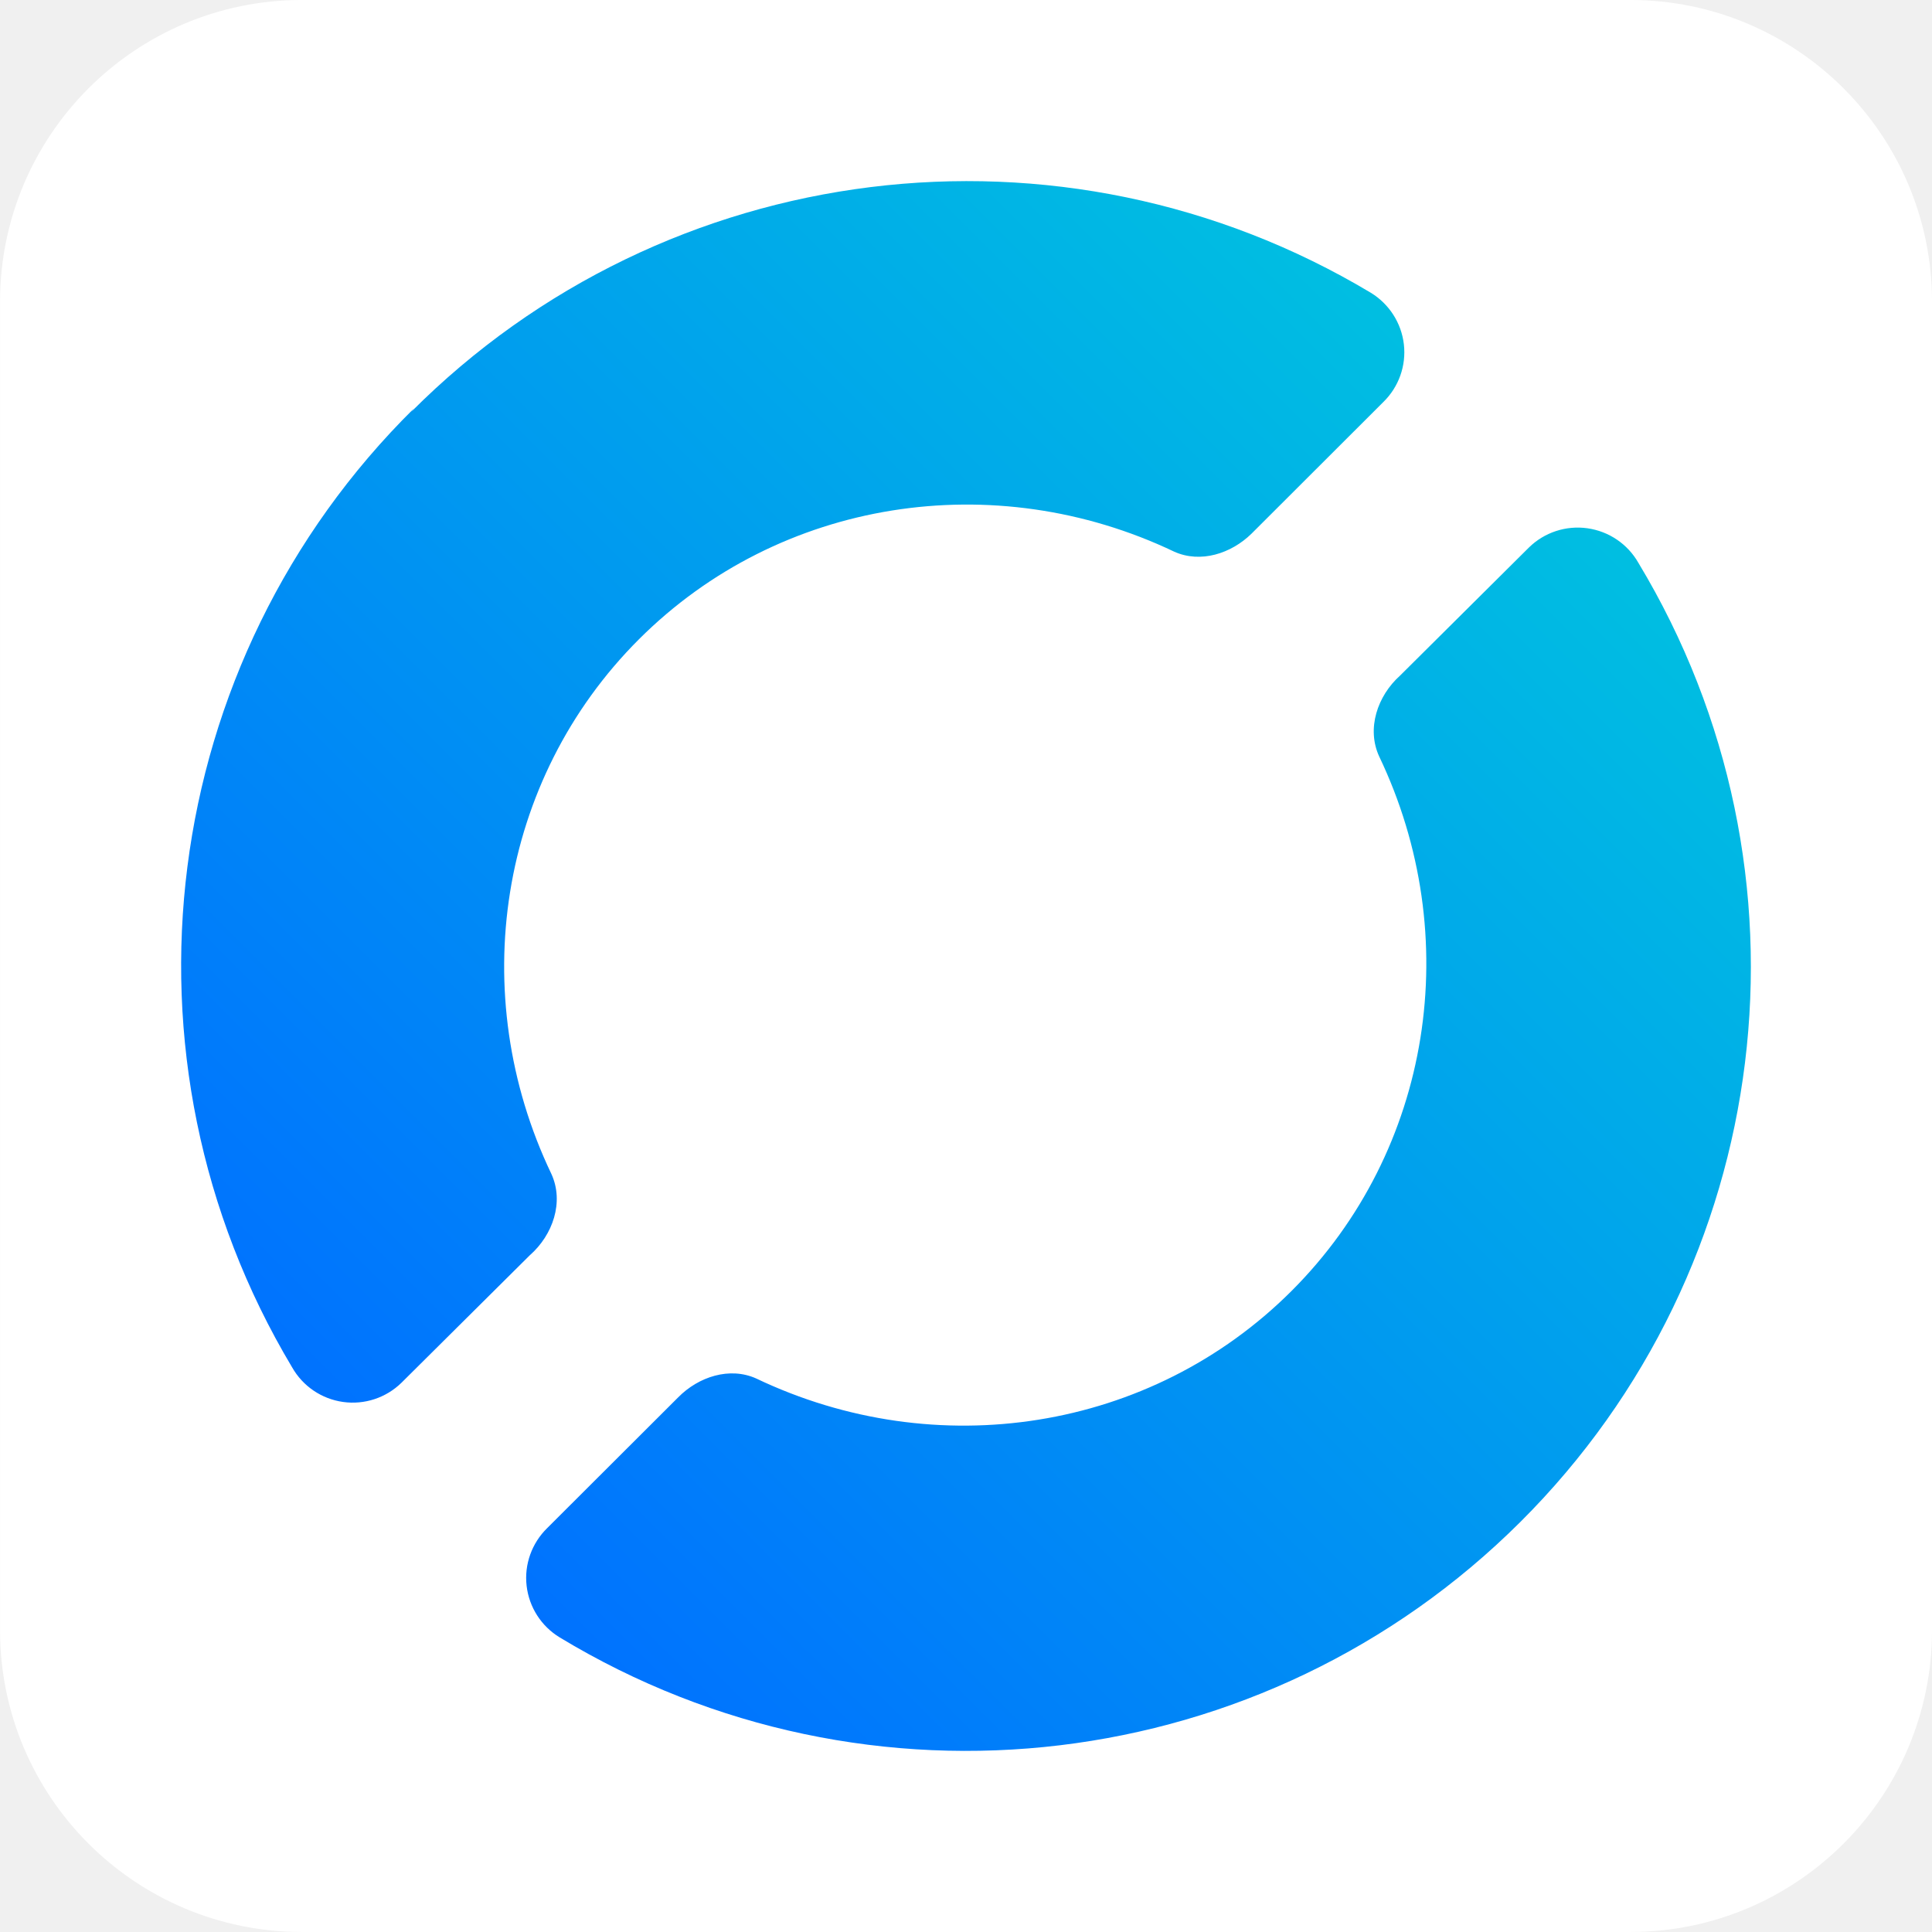
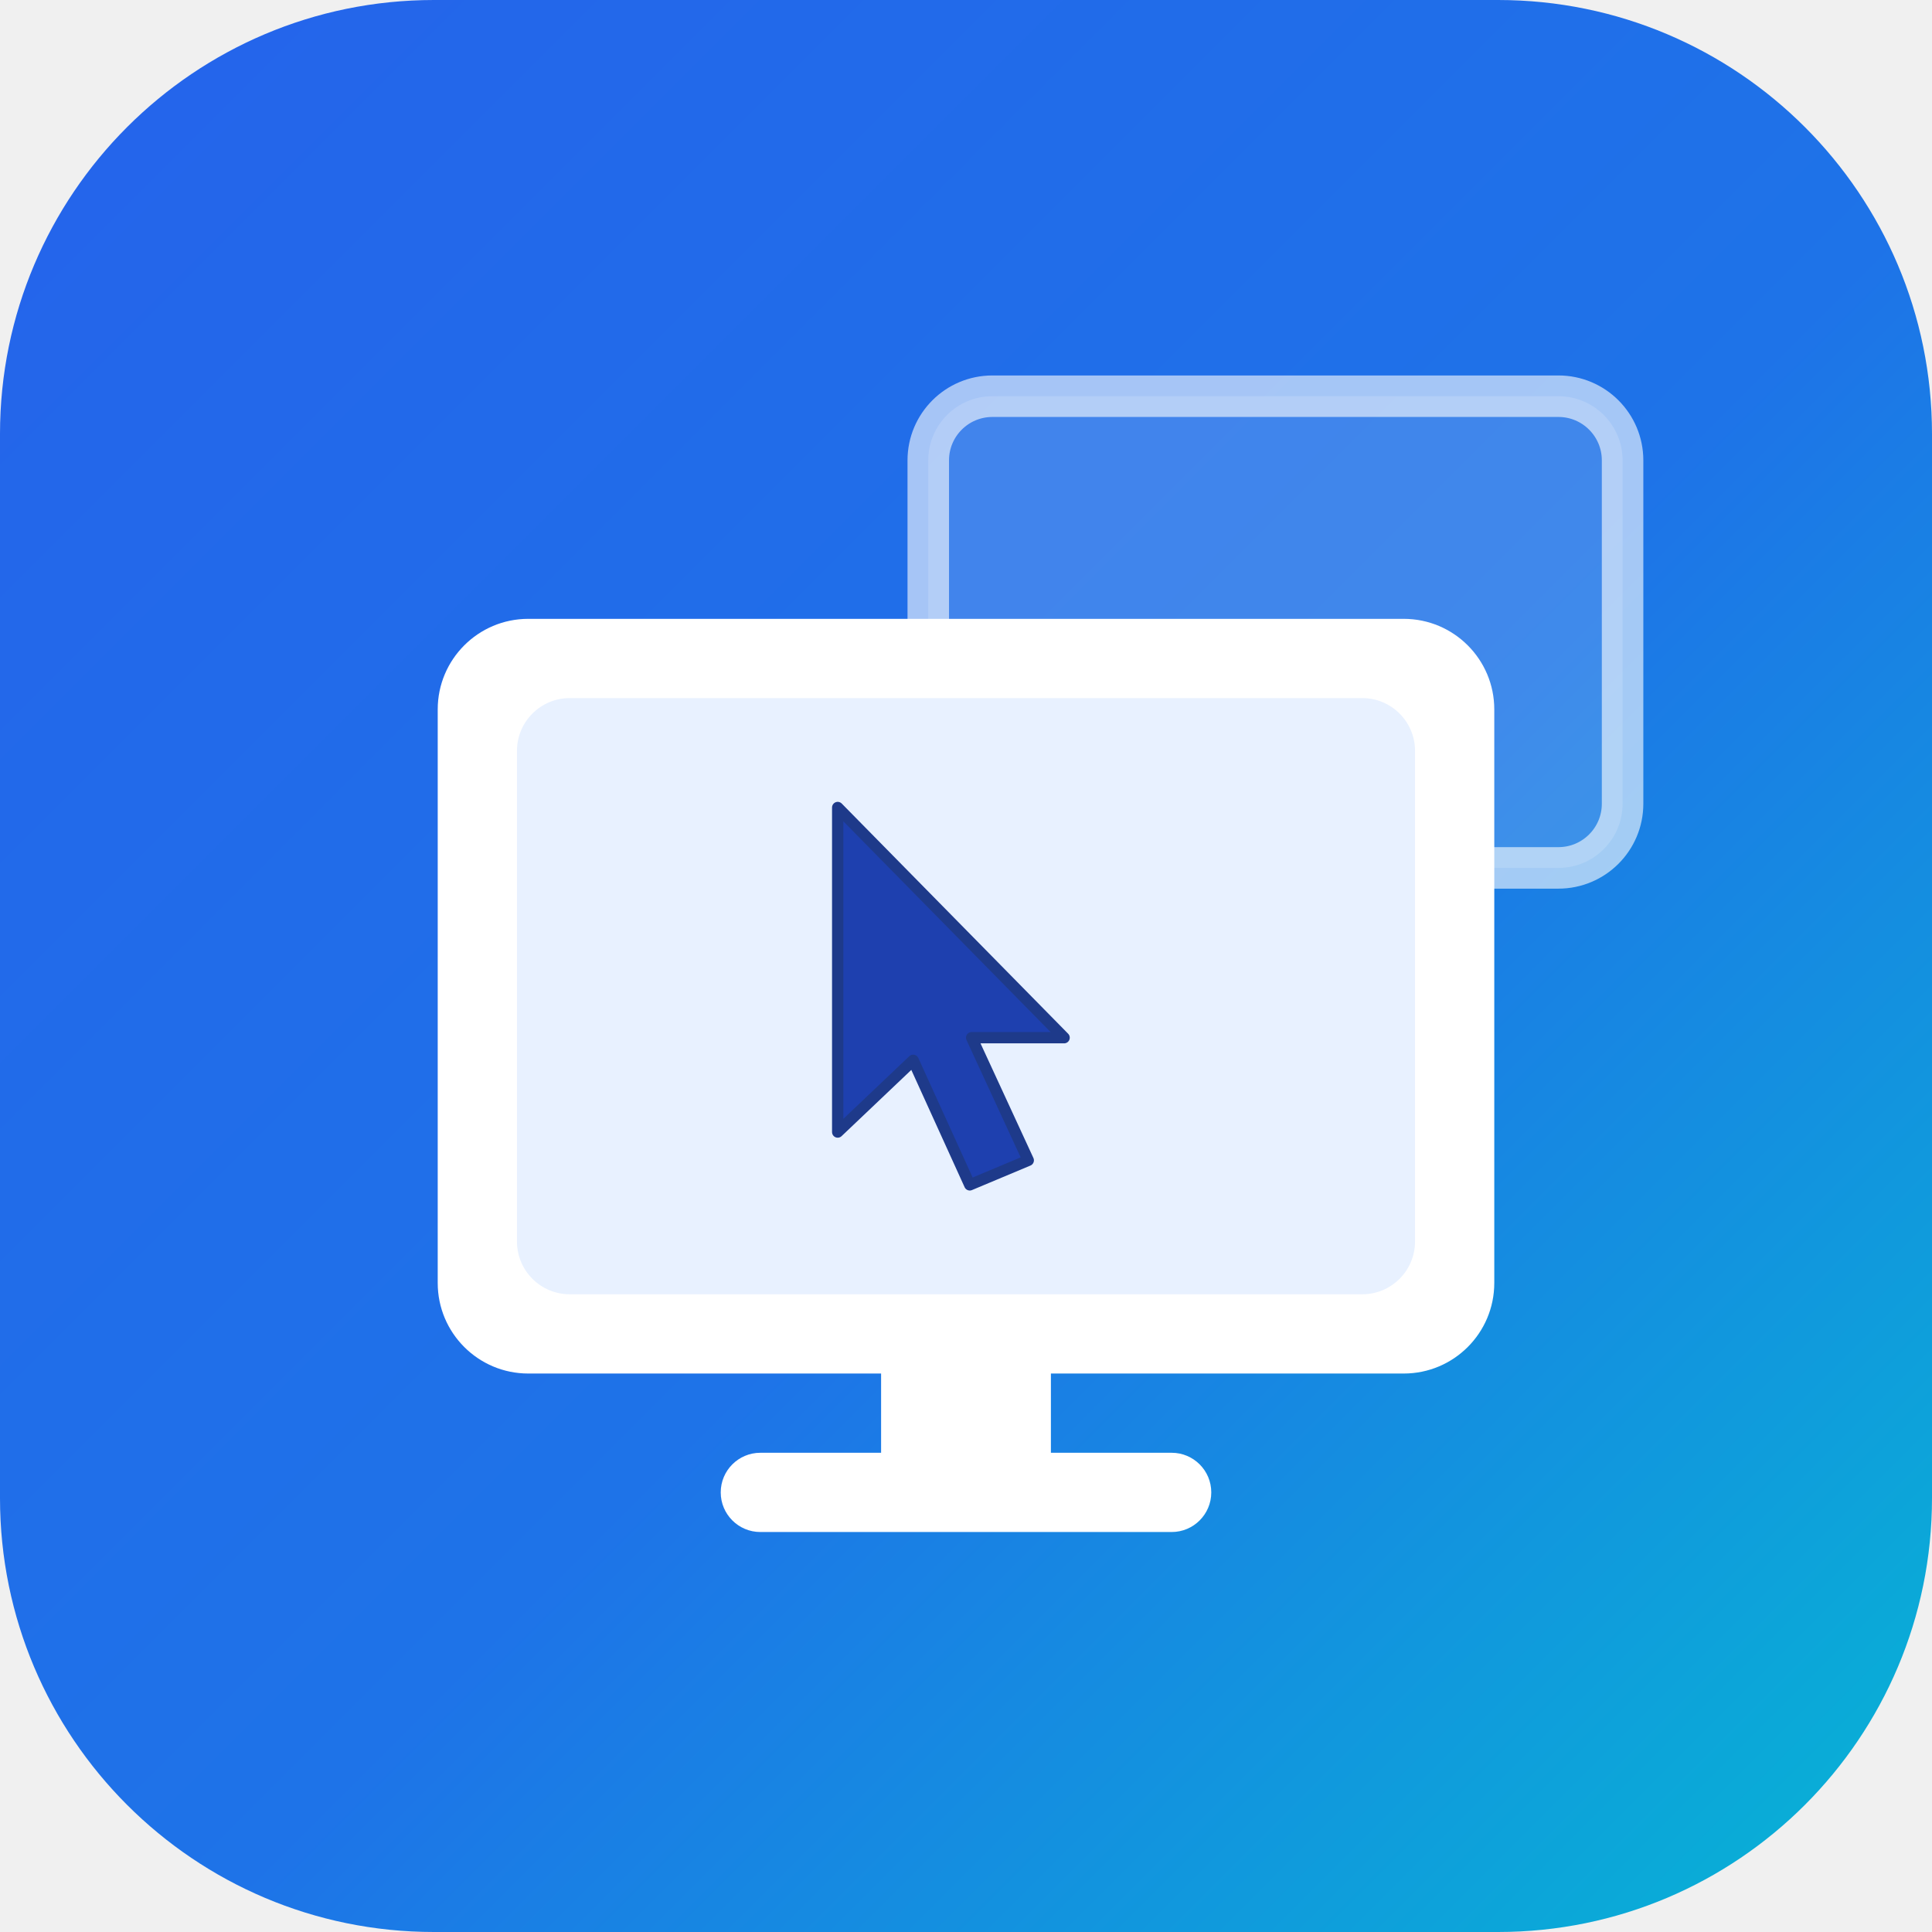
- <svg xmlns="http://www.w3.org/2000/svg" xmlns:xlink="http://www.w3.org/1999/xlink" style="isolation:isolate" viewBox="66.993 897.484 32 32" version="1.1" id="svg11" xml:space="preserve" width="32" height="32">
-   <defs id="defs15">
-     <linearGradient xlink:href="#a" id="linearGradient765" gradientUnits="userSpaceOnUse" gradientTransform="matrix(26.00048,0,0,25.99936,17.98453,891.7487)" x1="0.148" y1="0.851" x2="0.845" y2="0.154" />
+ <svg xmlns="http://www.w3.org/2000/svg" width="1024" height="1024" viewBox="0 0 1024 1024">
+   <defs>
+     <linearGradient id="bg" x1="0" y1="0" x2="1024" y2="1024" gradientUnits="userSpaceOnUse">
+       <stop offset="0" stop-color="#2563EB" />
+       <stop offset="0.55" stop-color="#1E73E8" />
+       <stop offset="1" stop-color="#06B6D4" />
+     </linearGradient>
+     <linearGradient id="cur" x1="0" y1="0" x2="0" y2="1" gradientUnits="objectBoundingBox">
+       <stop offset="0" stop-color="#1D4ED8" />
+       <stop offset="1" stop-color="#0E7490" />
+     </linearGradient>
  </defs>
-   <linearGradient id="a" x1="0.148" x2="0.845" y1="0.851" y2="0.154" gradientTransform="matrix(26.301,0,0,26.331,90.67354,911.7572)" gradientUnits="userSpaceOnUse">
-     <stop offset="0" stop-color="#004ba6" id="stop4" style="stop-color:#0071ff;stop-opacity:1;" />
-     <stop offset="1" stop-color="#00bfe1" id="stop6" style="stop-color:#00bfe1;stop-opacity:1;" />
-   </linearGradient>
-   <g id="g763" transform="translate(52.0085,8.73577)">
-     <g id="g761">
-       <rect style="fill:#ffffff;fill-opacity:1;stroke:none;stroke-width:1;stroke-dasharray:none;stroke-opacity:1;paint-order:fill markers stroke" id="rect757" width="32" height="32" x="14.985" y="888.748" rx="5" ry="5" />
-       <path fill="url(#a)" d="m 40.309,897.816 -2.135,2.122 c -0.376,0.337 -0.557,0.879 -0.347,1.337 1.423,2.976 0.883,6.524 -1.451,8.856 -2.335,2.331 -5.887,2.871 -8.867,1.449 -0.439,-0.197 -0.954,-0.03 -1.292,0.313 l -2.17,2.166 c -0.255,0.25 -0.381,0.602 -0.34,0.956 0.041,0.354 0.243,0.669 0.548,0.854 5.113,3.095 11.679,2.306 15.911,-1.912 4.232,-4.216 5.039,-10.773 1.955,-15.887 -0.177,-0.311 -0.489,-0.522 -0.844,-0.572 -0.355,-0.05 -0.713,0.068 -0.968,0.318 z M 21.843,895.511 c -4.253,4.2 -5.086,10.758 -2.02,15.885 0.177,0.312 0.488,0.523 0.843,0.573 0.355,0.05 0.713,-0.068 0.969,-0.319 l 2.123,-2.109 c 0.385,-0.337 0.572,-0.885 0.359,-1.349 -1.423,-2.976 -0.884,-6.524 1.451,-8.856 2.334,-2.331 5.887,-2.871 8.866,-1.45 0.434,0.195 0.942,0.033 1.281,-0.3 l 2.182,-2.179 c 0.255,-0.249 0.381,-0.601 0.34,-0.956 -0.041,-0.353 -0.243,-0.668 -0.548,-0.854 -5.122,-3.068 -11.678,-2.255 -15.893,1.972 z" id="path759" style="fill:url(#linearGradient765);stroke-width:0.988" />
-     </g>
-   </g>
+   <rect x="0" y="0" width="1024" height="1024" rx="230" fill="url(#bg)" />
+   <rect x="492" y="210" width="368" height="250" rx="34" fill="#ffffff" fill-opacity="0.15" stroke="#ffffff" stroke-opacity="0.6" stroke-width="22" />
+   <rect x="382" y="770" width="260" height="42" rx="21" fill="#ffffff" />
+   <rect x="467" y="700" width="90" height="84" fill="#ffffff" />
+   <rect x="232" y="328" width="560" height="400" rx="48" fill="#ffffff" />
+   <rect x="274" y="370" width="476" height="316" rx="28" fill="#E8F1FF" />
+   <path d="M 444 428 L 444 600 L 484 562 L 514 628 L 545 615 L 515 550 L 564 550 Z" fill="#1E40AF" stroke="#1E3A8A" stroke-width="6" stroke-linejoin="round" />
</svg>
